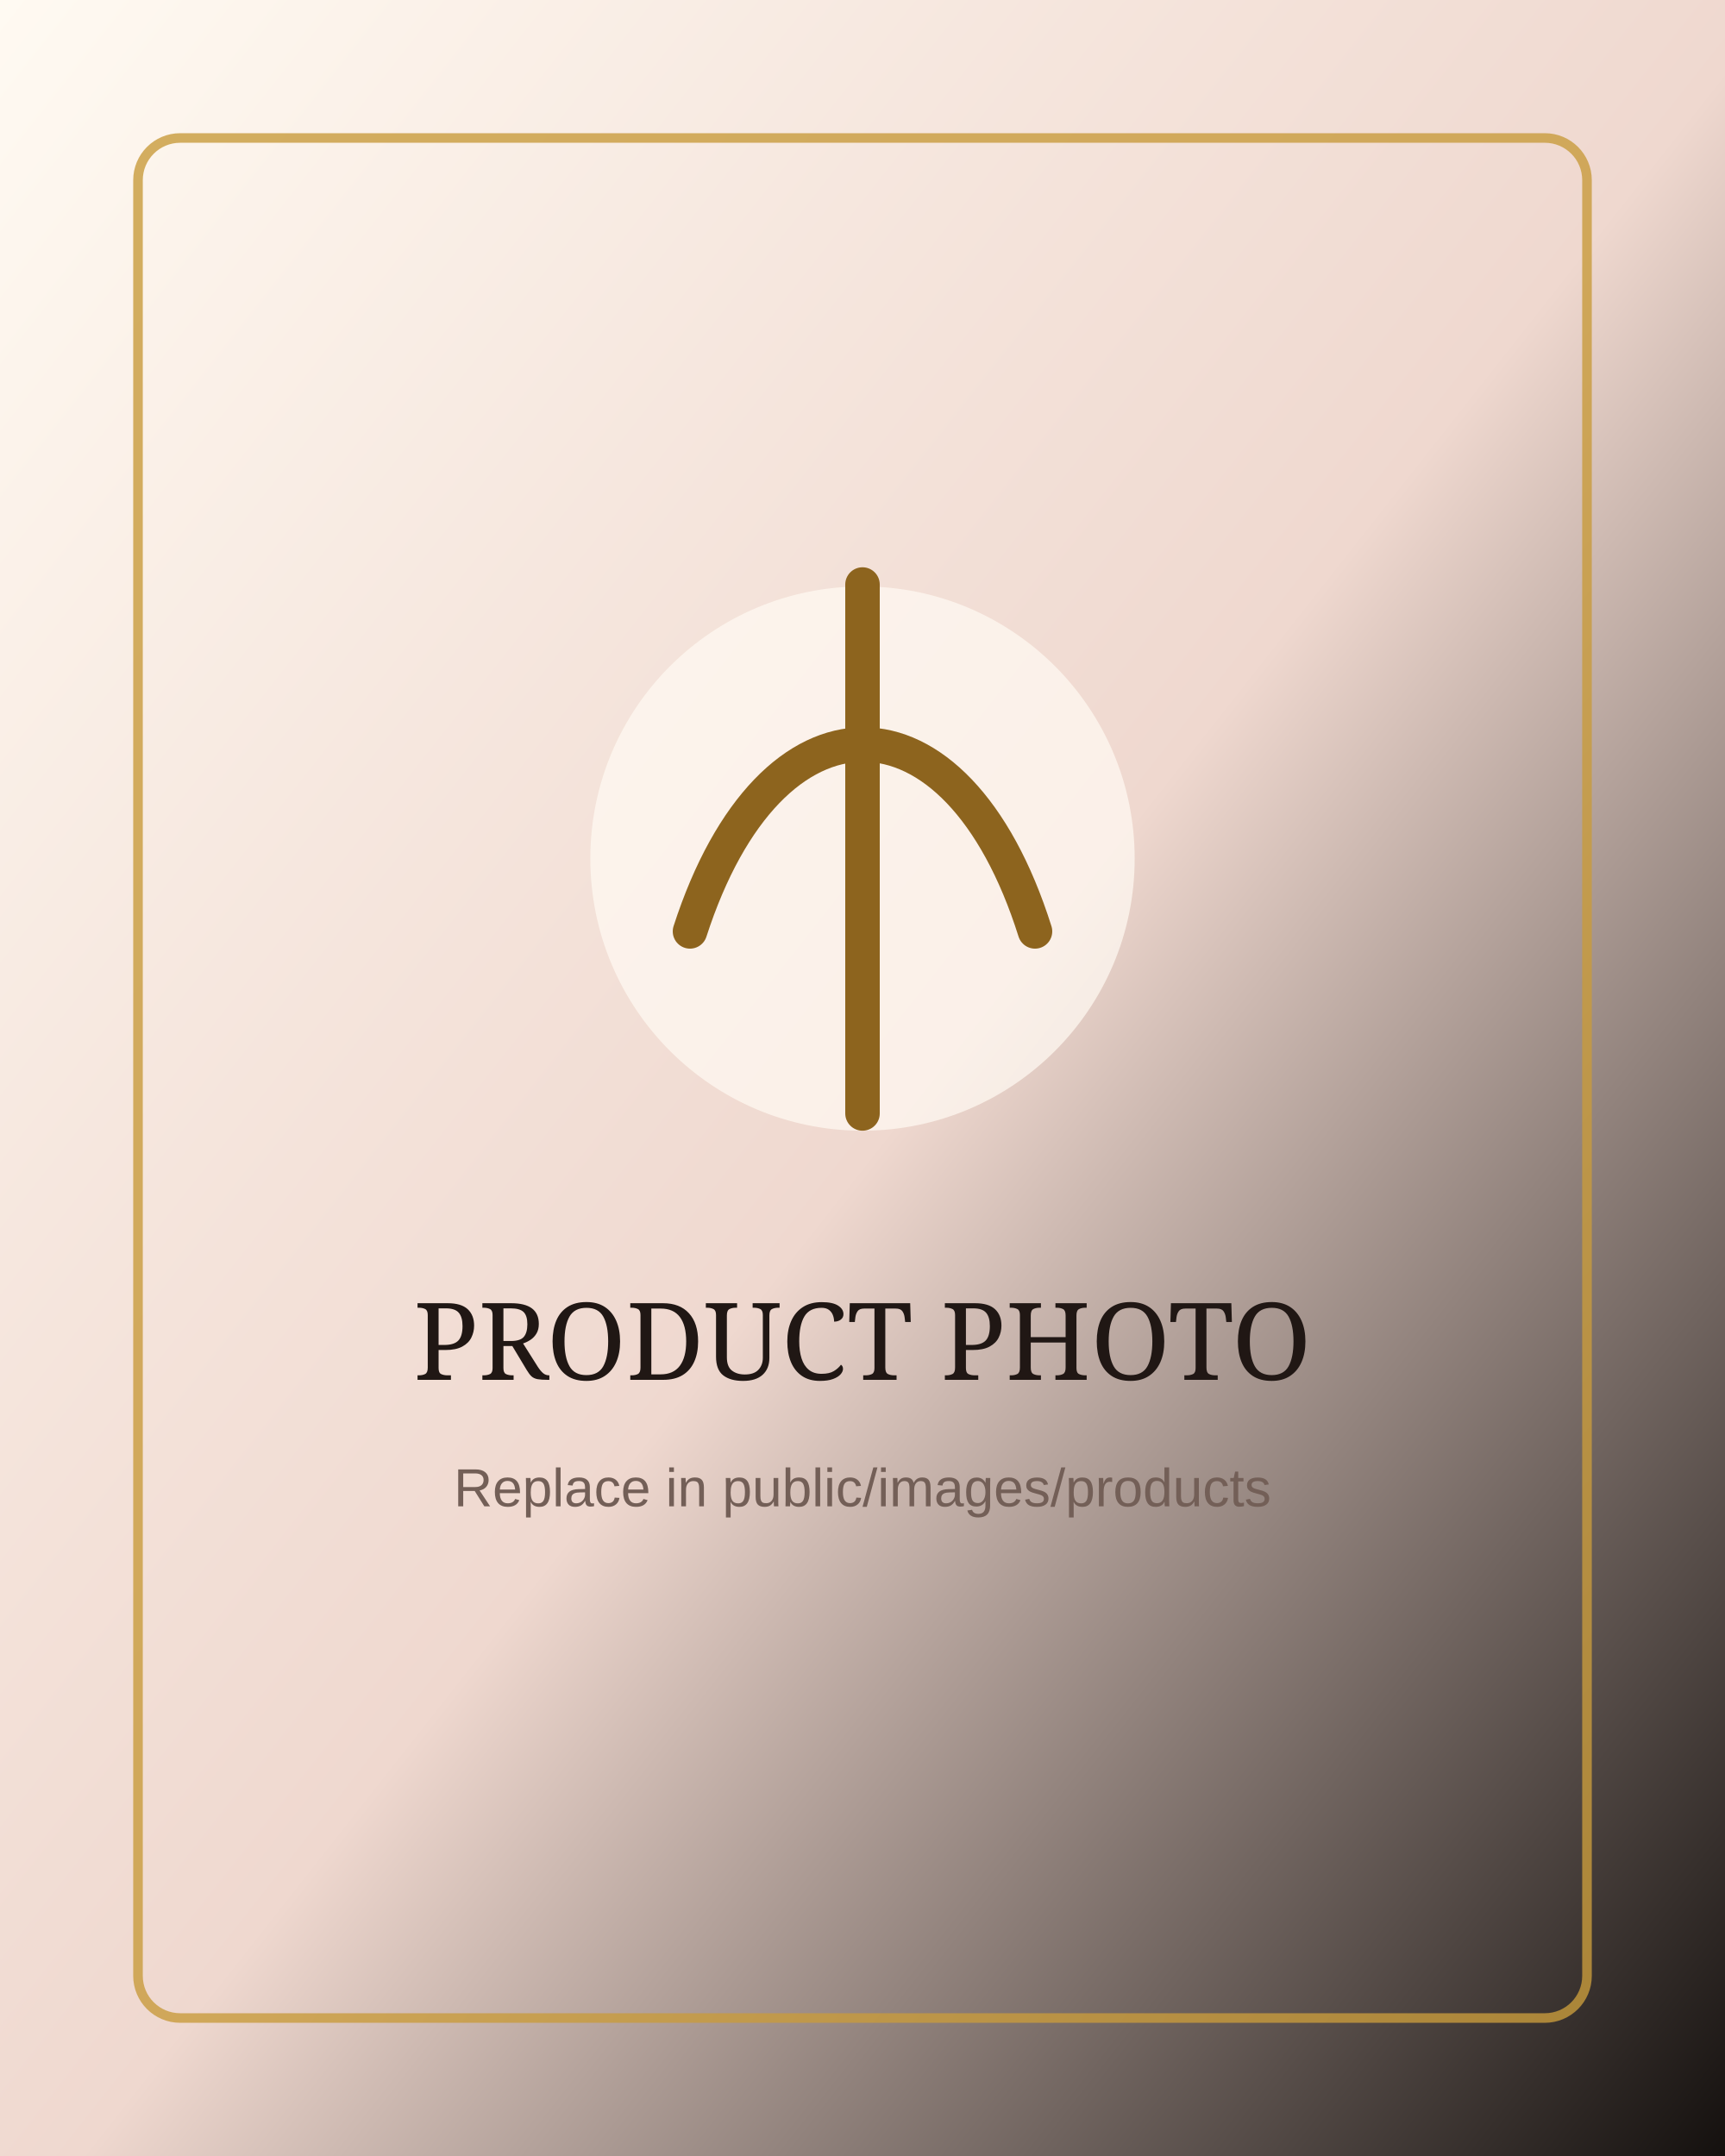
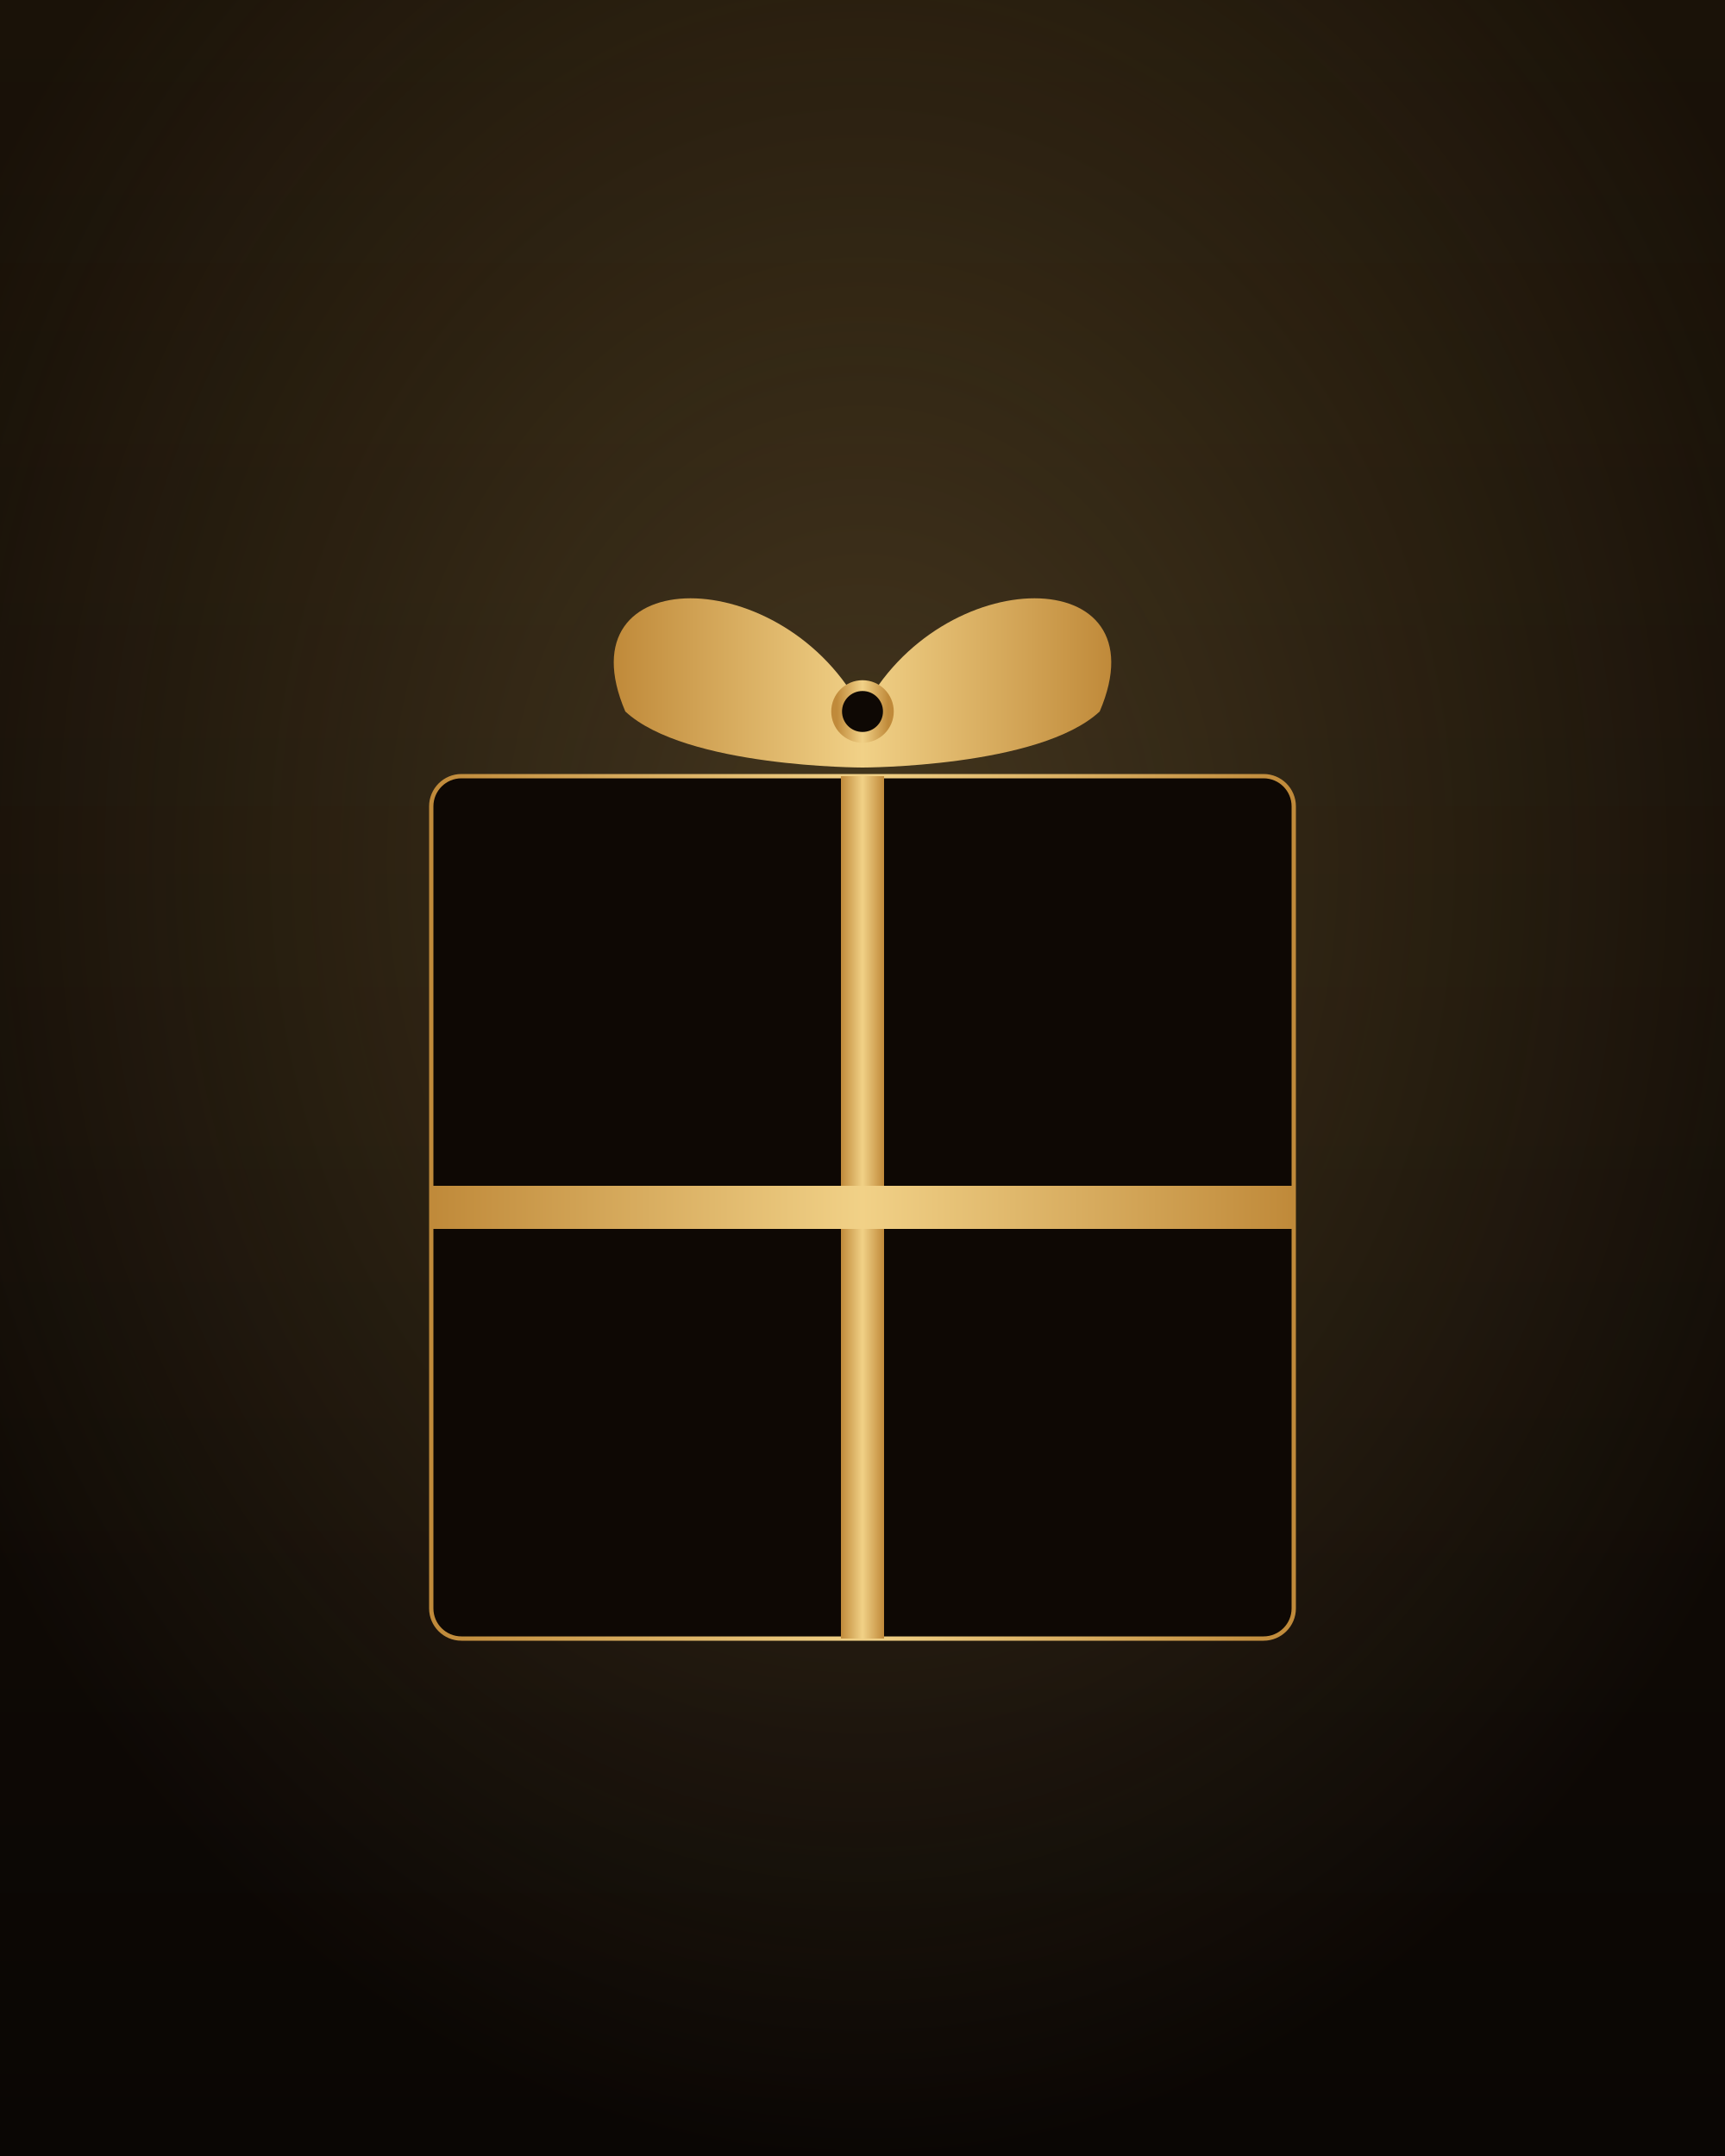
- <svg xmlns="http://www.w3.org/2000/svg" width="900" height="1125" viewBox="0 0 900 1125" role="img" aria-label="Replace this placeholder with a real SPR GIFTS product photo">
+ <svg xmlns="http://www.w3.org/2000/svg" viewBox="0 0 800 1000" preserveAspectRatio="xMidYMid slice">
  <defs>
-     <linearGradient id="bg" x1="0" x2="1" y1="0" y2="1">
-       <stop offset="0" stop-color="#fffaf2" />
-       <stop offset=".52" stop-color="#efd8cf" />
-       <stop offset="1" stop-color="#14100e" />
+     <linearGradient id="bg" x1="0" y1="0" x2="0" y2="1">
+       <stop offset="0" stop-color="#1a1208" />
+       <stop offset="1" stop-color="#0a0604" />
+     </linearGradient>
+     <radialGradient id="glow" cx="50%" cy="40%" r="60%">
+       <stop offset="0" stop-color="#d4af63" stop-opacity=".25" />
+       <stop offset="1" stop-color="#d4af63" stop-opacity="0" />
+     </radialGradient>
+     <linearGradient id="ribbon" x1="0" y1="0" x2="1" y2="0">
+       <stop offset="0" stop-color="#c08a3a" />
+       <stop offset=".5" stop-color="#f1d187" />
+       <stop offset="1" stop-color="#c08a3a" />
    </linearGradient>
  </defs>
-   <rect width="900" height="1125" fill="url(#bg)" />
-   <rect x="72" y="72" width="756" height="981" rx="22" fill="none" stroke="#c89b3c" stroke-width="5" opacity=".8" />
-   <circle cx="450" cy="448" r="142" fill="#fffaf2" opacity=".72" />
-   <path d="M360 486c42-130 139-130 180 0M450 305v276" fill="none" stroke="#8d641e" stroke-width="18" stroke-linecap="round" />
-   <text x="450" y="720" text-anchor="middle" font-family="Georgia, serif" font-size="56" fill="#201714">PRODUCT PHOTO</text>
-   <text x="450" y="786" text-anchor="middle" font-family="Arial, sans-serif" font-size="28" fill="#735f57">Replace in public/images/products</text>
+   <rect width="800" height="1000" fill="url(#bg)" />
+   <rect width="800" height="1000" fill="url(#glow)" />
+   <g transform="translate(400 540)">
+     <rect x="-200" y="-180" width="400" height="400" rx="14" fill="#0e0804" stroke="url(#ribbon)" stroke-width="2" />
+     <rect x="-10" y="-180" width="20" height="400" fill="url(#ribbon)" />
+     <rect x="-200" y="10" width="400" height="20" fill="url(#ribbon)" />
+     <g transform="translate(0 -210)">
+       <path d="M 0 0 C -36 -70 -140 -70 -110 0 C -82 26 0 26 0 26 C 0 26 82 26 110 0 C 140 -70 36 -70 0 0 Z" fill="url(#ribbon)" />
+       <circle r="12" fill="#0e0804" stroke="url(#ribbon)" stroke-width="5" />
+     </g>
+   </g>
</svg>
